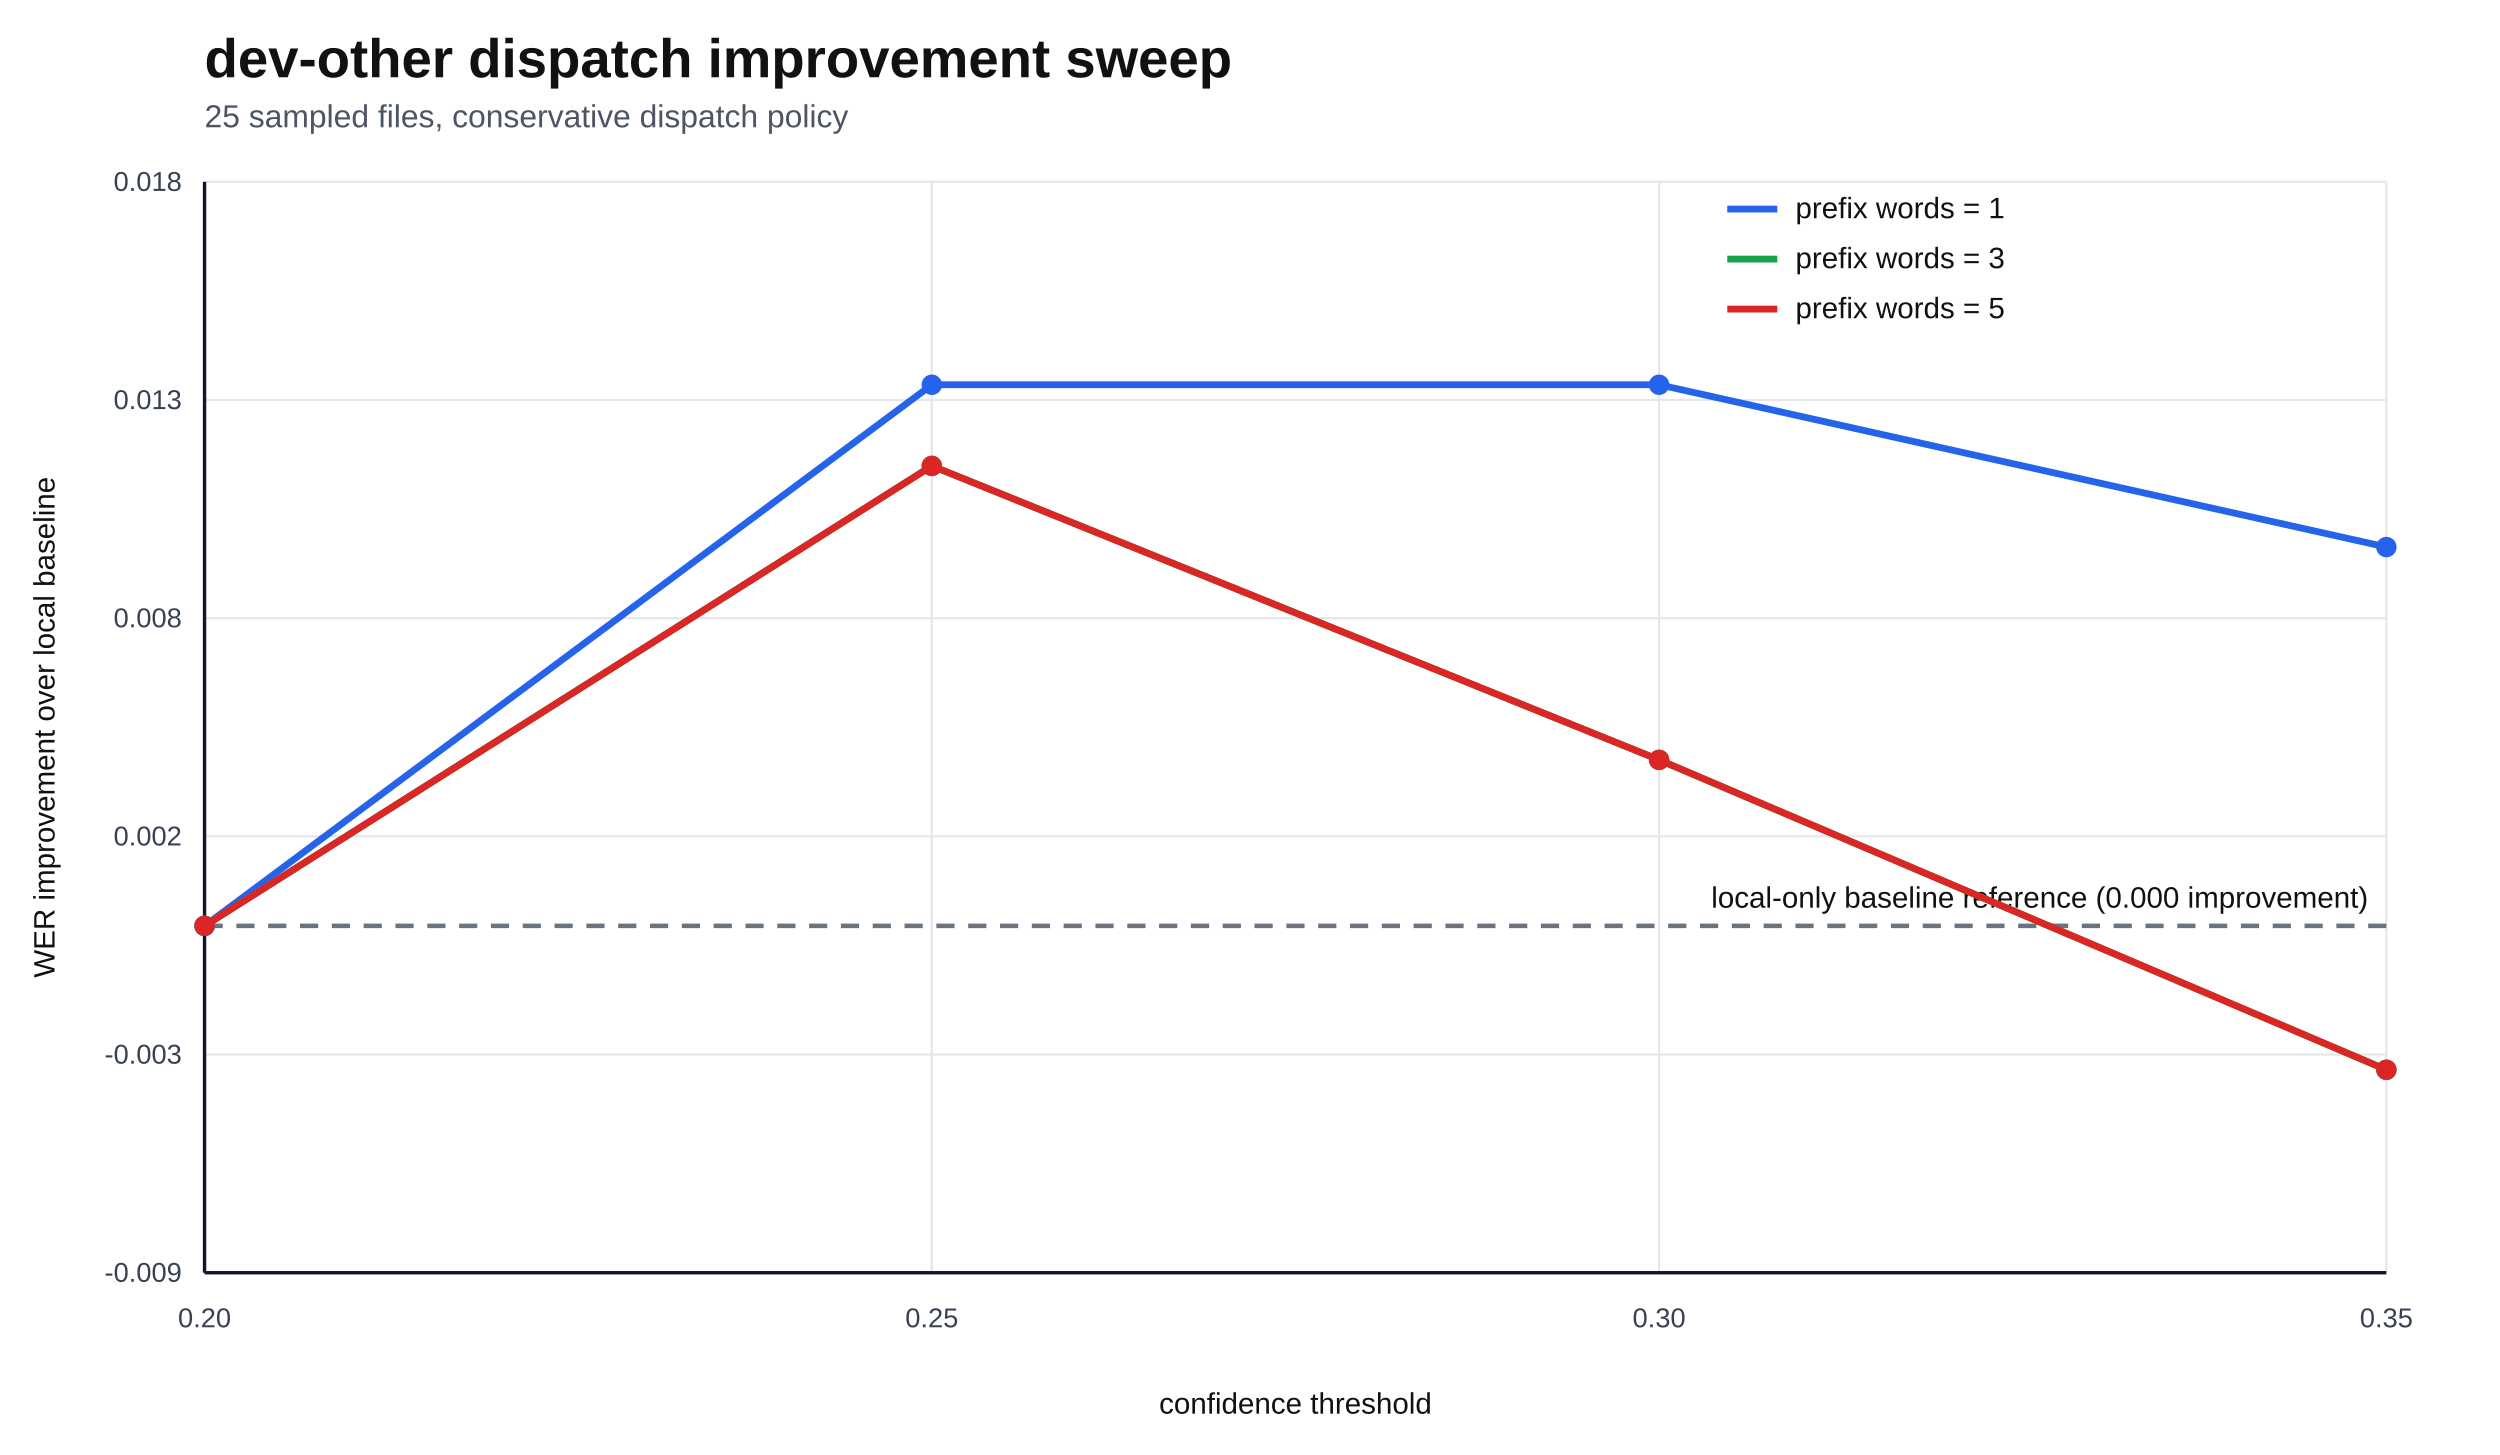
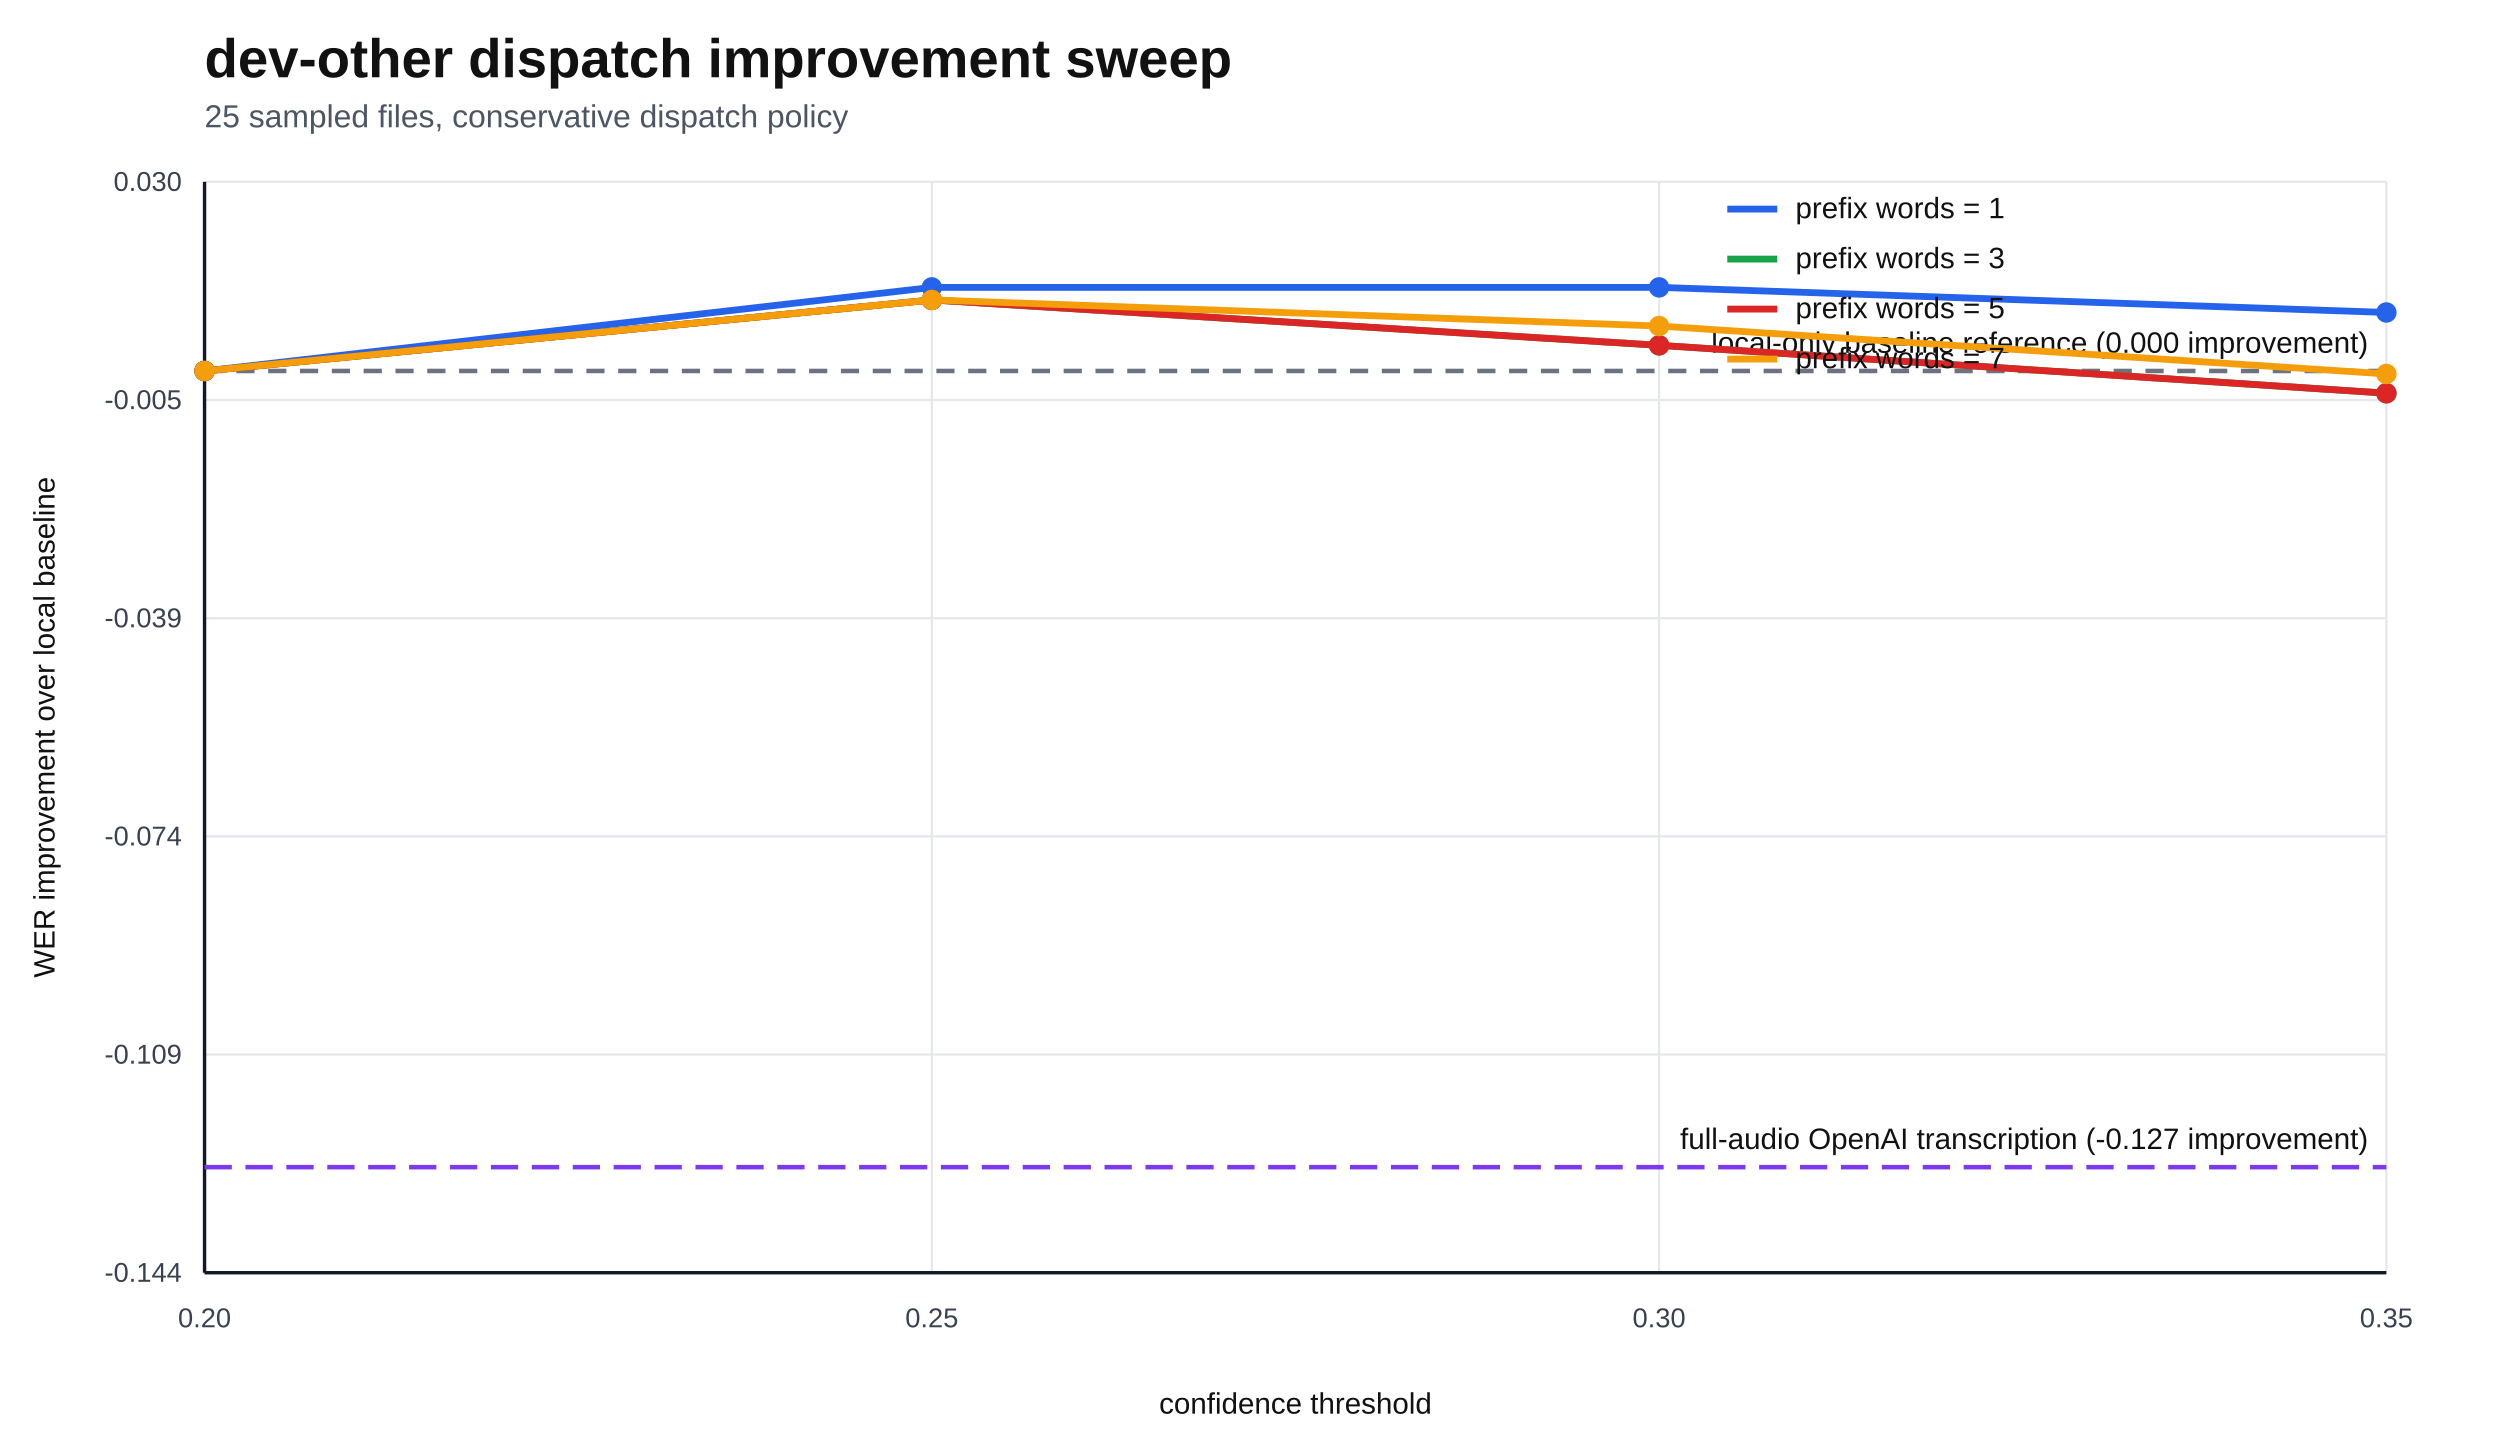
<svg xmlns="http://www.w3.org/2000/svg" width="1100" height="640" viewBox="0 0 1100 640">
  <style>text { font-family: Arial, sans-serif; fill: #111; }.grid { stroke: #e5e7eb; stroke-width: 1; }.axis { stroke: #111827; stroke-width: 1.5; }.tick { font-size: 12px; fill: #374151; }.title { font-size: 24px; font-weight: 700; }.subtitle { font-size: 14px; fill: #4b5563; }.legend { font-size: 13px; }</style>
  <text class="title" x="90" y="34">dev-other dispatch improvement sweep</text>
  <text class="subtitle" x="90" y="56">25 sampled files, conservative dispatch policy</text>
  <line class="grid" x1="90" y1="560.00" x2="1050" y2="560.00" />
-   <text class="tick" x="80" y="564.00" text-anchor="end">-0.009</text>
+   <text class="tick" x="80" y="564.00" text-anchor="end">-0.144</text>
  <line class="grid" x1="90" y1="464.00" x2="1050" y2="464.00" />
-   <text class="tick" x="80" y="468.00" text-anchor="end">-0.003</text>
+   <text class="tick" x="80" y="468.00" text-anchor="end">-0.109</text>
  <line class="grid" x1="90" y1="368.00" x2="1050" y2="368.00" />
-   <text class="tick" x="80" y="372.00" text-anchor="end">0.002</text>
+   <text class="tick" x="80" y="372.00" text-anchor="end">-0.074</text>
  <line class="grid" x1="90" y1="272.00" x2="1050" y2="272.00" />
-   <text class="tick" x="80" y="276.00" text-anchor="end">0.008</text>
+   <text class="tick" x="80" y="276.00" text-anchor="end">-0.039</text>
  <line class="grid" x1="90" y1="176.00" x2="1050" y2="176.00" />
-   <text class="tick" x="80" y="180.00" text-anchor="end">0.013</text>
+   <text class="tick" x="80" y="180.00" text-anchor="end">-0.005</text>
  <line class="grid" x1="90" y1="80.00" x2="1050" y2="80.00" />
-   <text class="tick" x="80" y="84.00" text-anchor="end">0.018</text>
+   <text class="tick" x="80" y="84.00" text-anchor="end">0.030</text>
  <line class="grid" x1="90.00" y1="80" x2="90.00" y2="560" />
  <text class="tick" x="90.00" y="584" text-anchor="middle">0.20</text>
  <line class="grid" x1="410.00" y1="80" x2="410.00" y2="560" />
  <text class="tick" x="410.00" y="584" text-anchor="middle">0.25</text>
  <line class="grid" x1="730.00" y1="80" x2="730.00" y2="560" />
  <text class="tick" x="730.00" y="584" text-anchor="middle">0.30</text>
  <line class="grid" x1="1050.00" y1="80" x2="1050.00" y2="560" />
  <text class="tick" x="1050.00" y="584" text-anchor="middle">0.35</text>
  <line class="axis" x1="90" y1="560" x2="1050" y2="560" />
  <line class="axis" x1="90" y1="80" x2="90" y2="560" />
-   <line x1="90" y1="407.38" x2="1050" y2="407.38" stroke="#6b7280" stroke-width="2" stroke-dasharray="8 6" />
-   <text class="legend" x="1042" y="399.38" text-anchor="end">local-only baseline reference (0.000 improvement)</text>
-   <polyline fill="none" stroke="#2563eb" stroke-width="3" points="90.00,407.38 410.00,169.29 730.00,169.29 1050.00,240.71" />
-   <circle cx="90.00" cy="407.38" r="4.5" fill="#2563eb" />
-   <circle cx="410.00" cy="169.29" r="4.5" fill="#2563eb" />
-   <circle cx="730.00" cy="169.29" r="4.5" fill="#2563eb" />
-   <circle cx="1050.00" cy="240.71" r="4.5" fill="#2563eb" />
+   <line x1="90" y1="163.23" x2="1050" y2="163.23" stroke="#6b7280" stroke-width="2" stroke-dasharray="8 6" />
+   <text class="legend" x="1042" y="155.23" text-anchor="end">local-only baseline reference (0.000 improvement)</text>
+   <line x1="90" y1="513.55" x2="1050" y2="513.55" stroke="#7c3aed" stroke-width="2" stroke-dasharray="12 6" />
+   <text class="legend" x="1042" y="505.55" text-anchor="end">full-audio OpenAI transcription (-0.127 improvement)</text>
+   <polyline fill="none" stroke="#2563eb" stroke-width="3" points="90.00,163.23 410.00,126.45 730.00,126.45 1050.00,137.49" />
+   <circle cx="90.00" cy="163.23" r="4.5" fill="#2563eb" />
+   <circle cx="410.00" cy="126.45" r="4.5" fill="#2563eb" />
+   <circle cx="730.00" cy="126.45" r="4.5" fill="#2563eb" />
+   <circle cx="1050.00" cy="137.49" r="4.5" fill="#2563eb" />
  <line x1="760" y1="92" x2="782" y2="92" stroke="#2563eb" stroke-width="3" />
  <text class="legend" x="790" y="96">prefix words = 1</text>
-   <polyline fill="none" stroke="#16a34a" stroke-width="3" points="90.00,407.38 410.00,205.00 730.00,334.34 1050.00,470.71" />
-   <circle cx="90.00" cy="407.38" r="4.5" fill="#16a34a" />
-   <circle cx="410.00" cy="205.00" r="4.5" fill="#16a34a" />
-   <circle cx="730.00" cy="334.34" r="4.5" fill="#16a34a" />
-   <circle cx="1050.00" cy="470.71" r="4.5" fill="#16a34a" />
+   <polyline fill="none" stroke="#16a34a" stroke-width="3" points="90.00,163.23 410.00,131.97 730.00,151.95 1050.00,173.02" />
+   <circle cx="90.00" cy="163.23" r="4.5" fill="#16a34a" />
+   <circle cx="410.00" cy="131.97" r="4.5" fill="#16a34a" />
+   <circle cx="730.00" cy="151.95" r="4.5" fill="#16a34a" />
+   <circle cx="1050.00" cy="173.02" r="4.5" fill="#16a34a" />
  <line x1="760" y1="114" x2="782" y2="114" stroke="#16a34a" stroke-width="3" />
  <text class="legend" x="790" y="118">prefix words = 3</text>
-   <polyline fill="none" stroke="#dc2626" stroke-width="3" points="90.00,407.38 410.00,205.00 730.00,334.34 1050.00,470.71" />
-   <circle cx="90.00" cy="407.38" r="4.5" fill="#dc2626" />
-   <circle cx="410.00" cy="205.00" r="4.5" fill="#dc2626" />
-   <circle cx="730.00" cy="334.34" r="4.5" fill="#dc2626" />
-   <circle cx="1050.00" cy="470.71" r="4.5" fill="#dc2626" />
+   <polyline fill="none" stroke="#dc2626" stroke-width="3" points="90.00,163.23 410.00,131.97 730.00,151.95 1050.00,173.02" />
+   <circle cx="90.00" cy="163.23" r="4.5" fill="#dc2626" />
+   <circle cx="410.00" cy="131.97" r="4.5" fill="#dc2626" />
+   <circle cx="730.00" cy="151.95" r="4.5" fill="#dc2626" />
+   <circle cx="1050.00" cy="173.02" r="4.5" fill="#dc2626" />
  <line x1="760" y1="136" x2="782" y2="136" stroke="#dc2626" stroke-width="3" />
  <text class="legend" x="790" y="140">prefix words = 5</text>
+   <polyline fill="none" stroke="#f59e0b" stroke-width="3" points="90.00,163.23 410.00,131.97 730.00,143.46 1050.00,164.53" />
+   <circle cx="90.00" cy="163.23" r="4.5" fill="#f59e0b" />
+   <circle cx="410.00" cy="131.97" r="4.5" fill="#f59e0b" />
+   <circle cx="730.00" cy="143.46" r="4.5" fill="#f59e0b" />
+   <circle cx="1050.00" cy="164.53" r="4.5" fill="#f59e0b" />
+   <line x1="760" y1="158" x2="782" y2="158" stroke="#f59e0b" stroke-width="3" />
+   <text class="legend" x="790" y="162">prefix words = 7</text>
  <text class="legend" x="570.00" y="622" text-anchor="middle">confidence threshold</text>
  <text class="legend" transform="translate(24 320.00) rotate(-90)" text-anchor="middle">WER improvement over local baseline</text>
</svg>
